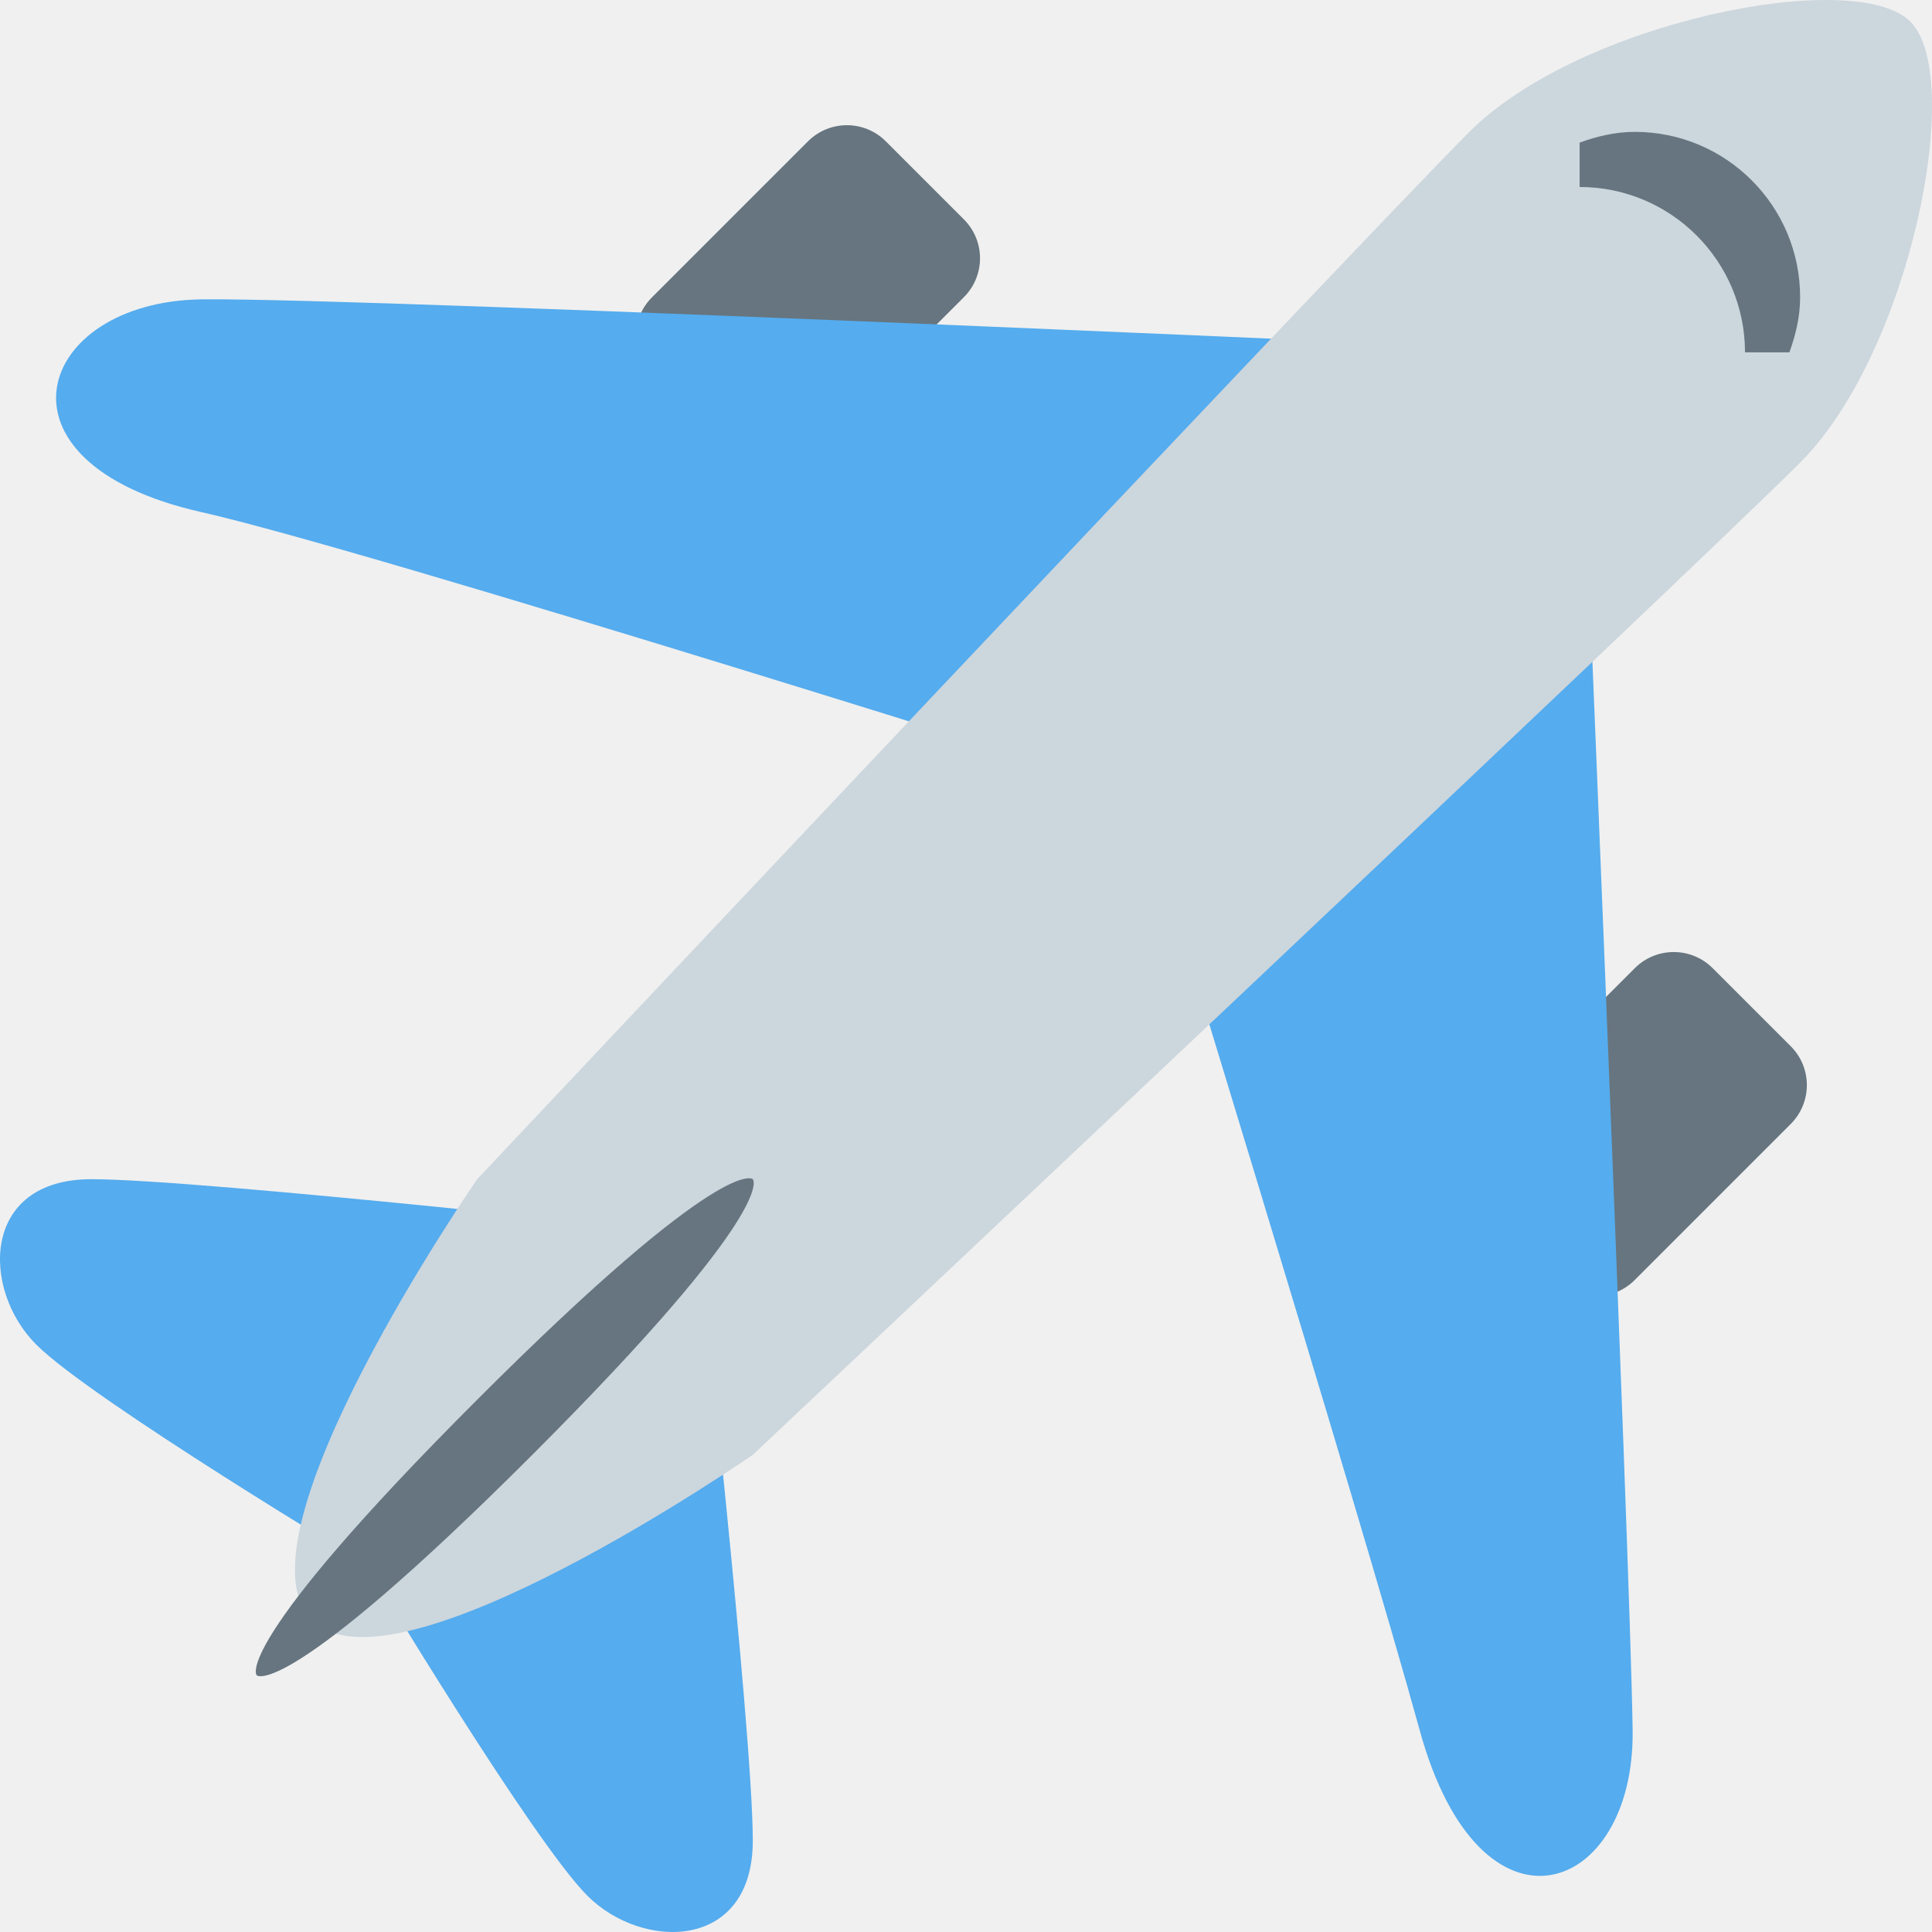
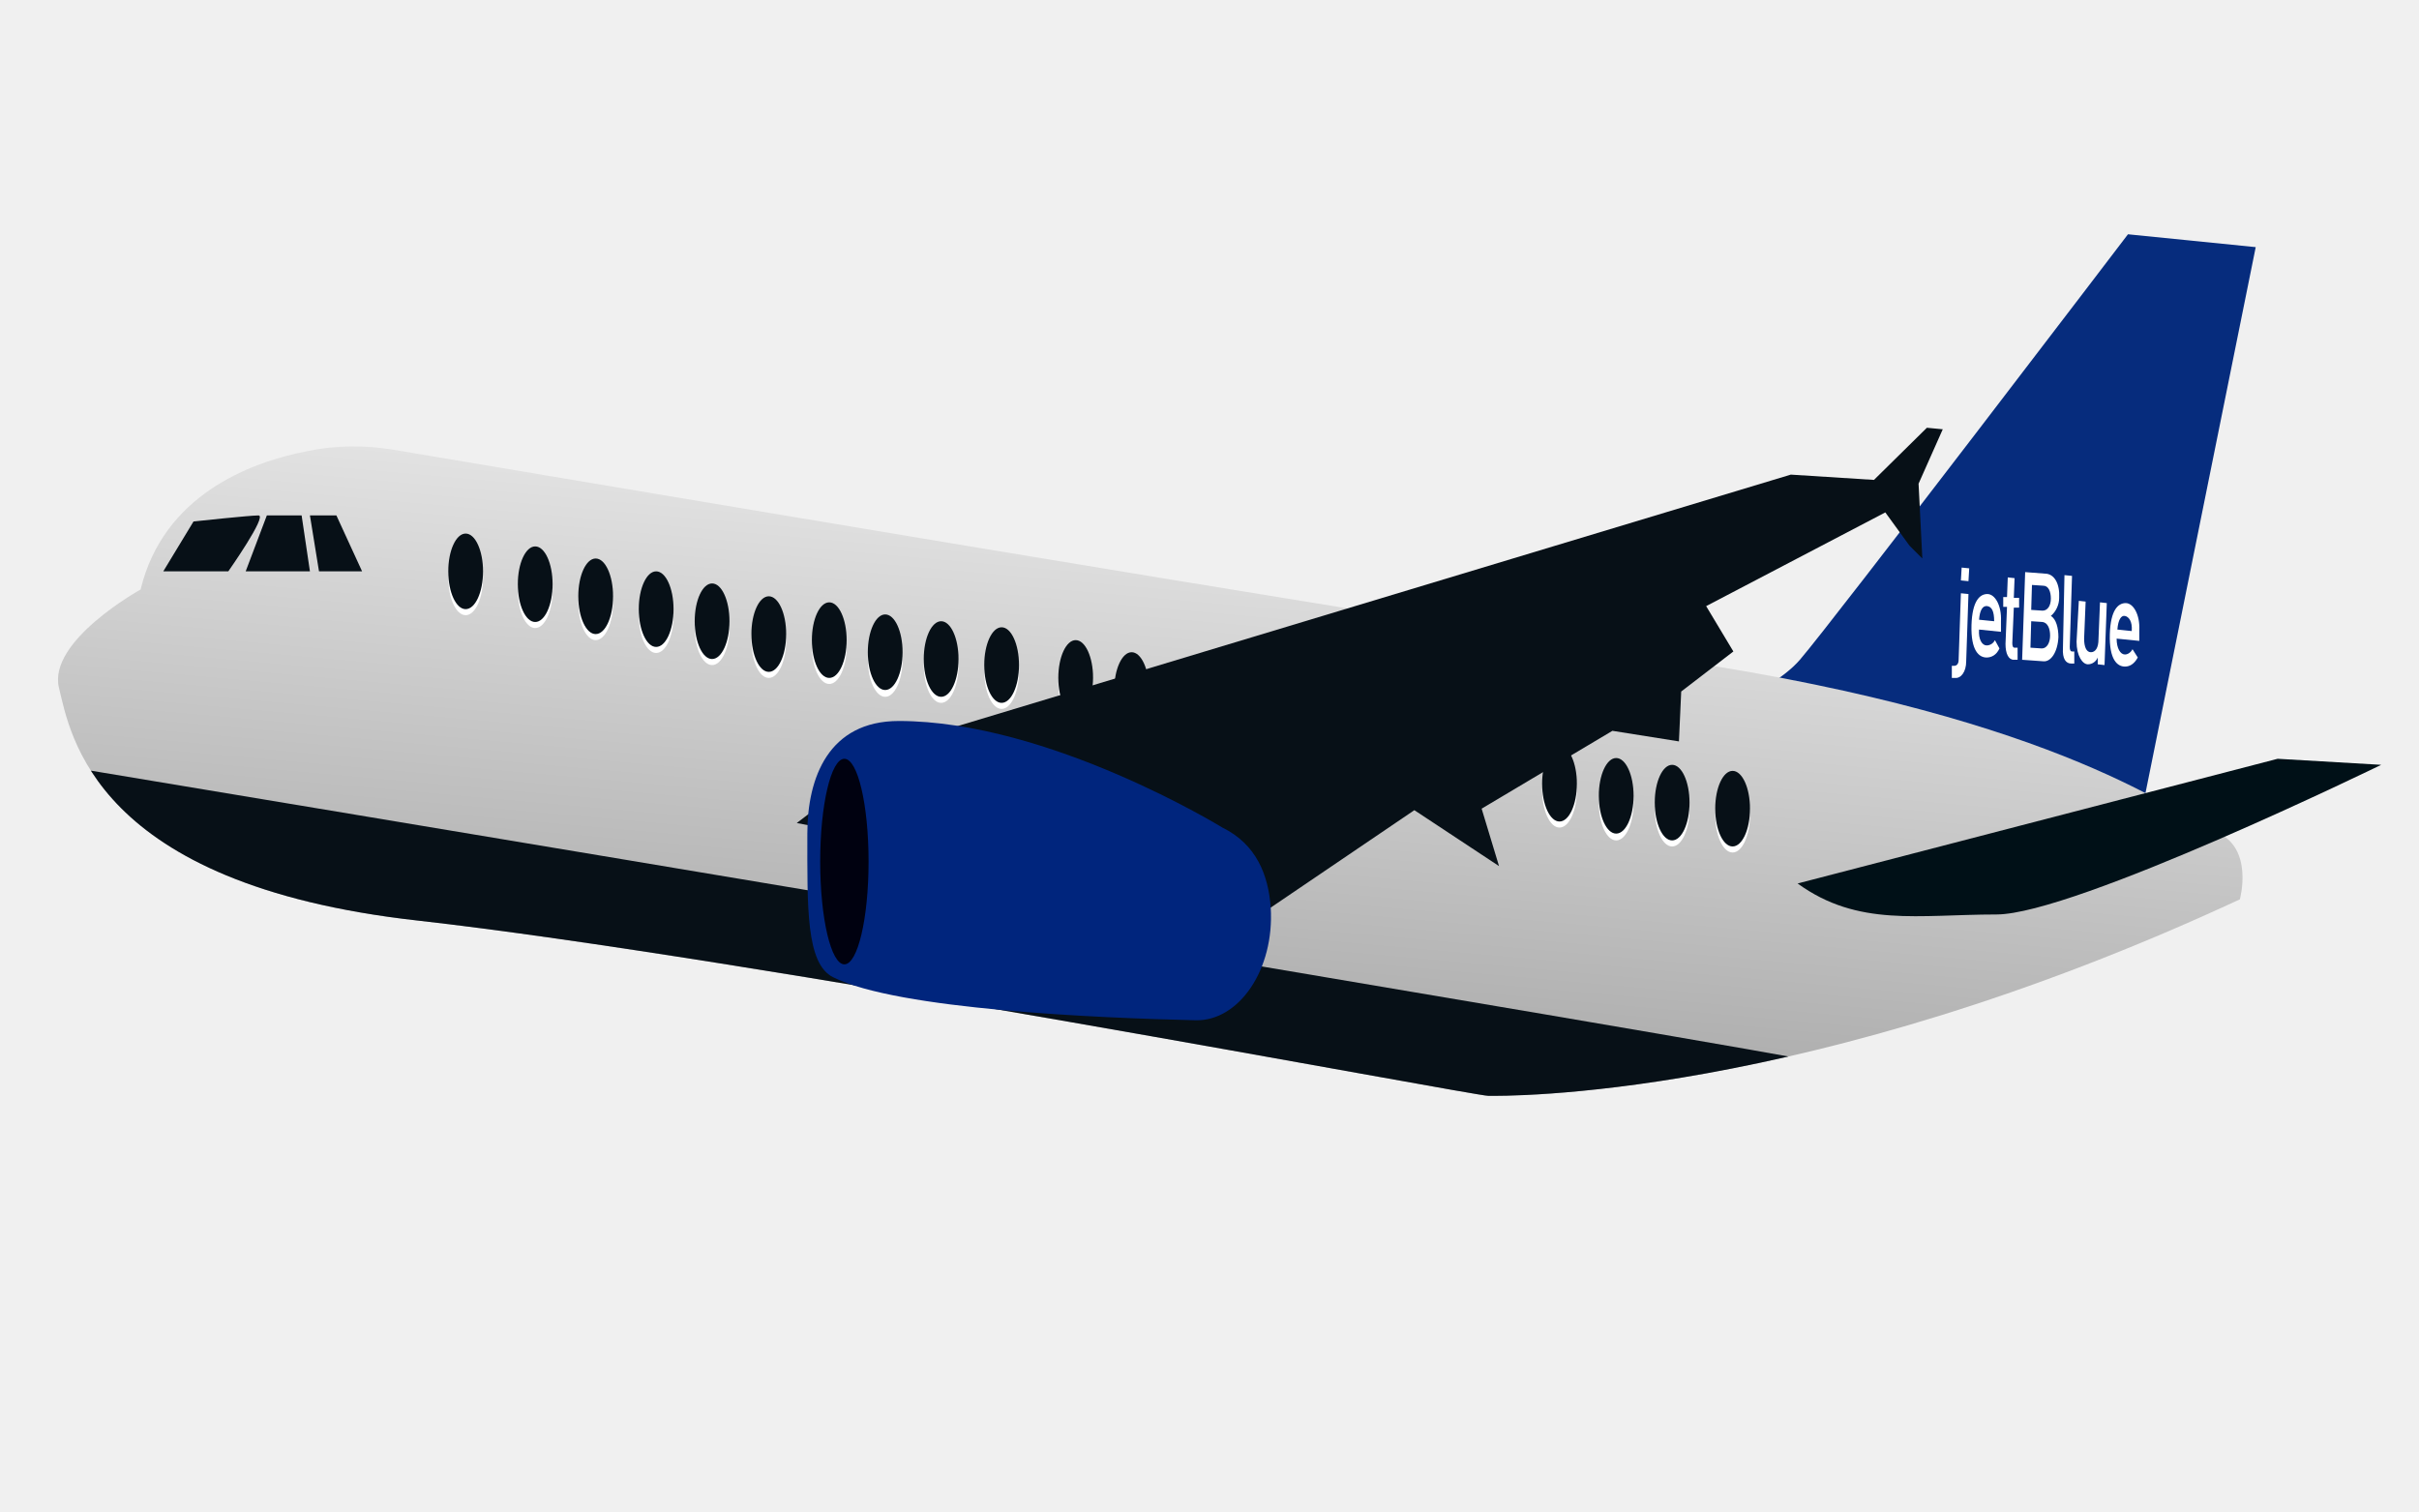
- <svg xmlns="http://www.w3.org/2000/svg" version="1.1" id="Capa_1" x="0px" y="0px" viewBox="0 0 512 512" style="enable-background:new 0 0 512 512;" xml:space="preserve">
+ <svg xmlns="http://www.w3.org/2000/svg" xmlns:xlink="http://www.w3.org/1999/xlink" version="1.1" id="Layer_1" x="0px" y="0px" viewBox="0 0 320 200" style="enable-background:new 0 0 320 200;" xml:space="preserve">
+   <style type="text/css">
+ 	.st0{fill:#87783D;}
+ 	.st1{fill:#062C7D;}
+ 	.st2{fill:url(#_Clipping_Path_2_1_);}
+ 	.st3{clip-path:url(#SVGID_2_);}
+ 	.st4{fill:#071017;}
+ 	.st5{fill:#FFFFFF;}
+ 	.st6{fill:#00257D;}
+ 	.st7{fill:#000110;}
+ 	.st8{fill:#001017;}
+ </style>
+   <path class="st0" d="M130.4,95.2l-0.1,11.7c-2.1,1.5-4.6,2.3-7.2,2.5c-4.6,0.4-2.4,1.5-2.4,1.5h15.2c0.5-0.6,0.5-1.5,0-2.1  c-0.9-1.1-4.3-2.1-4.3-2.1l0.1-11.5L130.4,95.2z" />
+   <path class="st0" d="M127.3,95.2l-0.1,11.7c-2.1,1.5-4.6,2.3-7.2,2.5c-4.6,0.4-2.4,1.5-2.4,1.5h15.2c0.5-0.6,0.5-1.5,0-2.1  c-0.9-1.1-4.3-2.1-4.3-2.1l0.1-11.5L127.3,95.2z" />
+   <path class="st1" d="M221.2,96.3c0,0,12.5-3.9,16.9-9S281.5,31,281.5,31l16.9,1.7l-15,74.3L221.2,96.3z" />
+   <linearGradient id="_Clipping_Path_2_1_" gradientUnits="userSpaceOnUse" x1="158.545" y1="168.1" x2="145.435" y2="21.6" gradientTransform="matrix(1 0 0 -1 0 200)">
+     <stop offset="0" style="stop-color:#FFFFFF" />
+     <stop offset="1" style="stop-color:#8B8B8B" />
+   </linearGradient>
+   <path id="_Clipping_Path_2" class="st2" d="M40.6,59.7c-7.7,1.5-19,5.9-22,18.3c0,0-12.3,6.8-10.8,13s4.6,26,47.4,30.8  S195,145,196.9,145s42,0.7,99.4-26c0,0,1.9-6.8-3.1-8.9s-20-15-70.5-22.6c-44.9-6.7-148.6-24.3-170.7-28  C48.3,58.9,44.4,58.9,40.6,59.7z" />
  <g>
-     <path style="fill:#66757F;" d="M433.229,339.205c-5.712,5.726-14.944,5.726-20.655,0l-20.655-20.655   c-5.726-5.712-5.726-14.958,0-20.655l41.312-41.312c5.712-5.712,14.944-5.712,20.655,0l20.655,20.655   c5.726,5.697,5.726,14.944,0,20.655L433.229,339.205z" />
-     <path style="fill:#66757F;" d="M214.108,120.088c-5.712,5.726-14.944,5.726-20.655,0l-20.655-20.655   c-5.726-5.712-5.726-14.958,0-20.655l41.312-41.312c5.712-5.712,14.944-5.712,20.655,0l20.655,20.655   c5.726,5.697,5.726,14.944,0,20.655L214.108,120.088z" />
+     <defs>
+       <path id="SVGID_1_" d="M40.6,59.7c-7.7,1.5-19,5.9-22,18.3c0,0-12.3,6.8-10.8,13s4.6,26,47.4,30.8S195,145,196.9,145    s42,0.7,99.4-26c0,0,1.9-6.8-3.1-8.9s-20-15-70.5-22.6c-44.9-6.7-148.6-24.3-170.7-28C48.3,58.9,44.4,58.9,40.6,59.7z" />
+     </defs>
+     <clipPath id="SVGID_2_">
+       <use xlink:href="#SVGID_1_" style="overflow:visible;" />
+     </clipPath>
+     <g class="st3">
+       <path class="st4" d="M11.6,101.9c0,0,226.1,37.6,230.8,39s-32.8,6.1-39.3,6.1S39.8,119.7,37.8,119S17.4,112.9,11.6,101.9z" />
+     </g>
  </g>
-   <g>
-     <path style="fill:#55ACEE;" d="M24.203,312.5c29.216,0,160.689,14.608,160.689,14.608S199.5,458.58,199.5,487.796   s-29.216,29.216-43.824,14.608c-14.608-14.608-58.432-87.648-58.432-87.648s-73.04-43.824-87.648-58.432S-5.013,312.5,24.203,312.5   " />
-     <path style="fill:#55ACEE;" d="M53.412,79.335c43.824-0.569,365.201,14.039,365.201,14.039s13.497,321.377,14.053,365.201   s-40.347,58.461-56.416,0.015c-16.069-58.447-74.501-248.352-74.501-248.352s-203.855-64.51-248.41-74.531   C-5.02,122.589,9.588,79.905,53.412,79.335" />
-   </g>
-   <path style="fill:#CCD6DD;" d="M389.405,34.947C418.621,5.731,491.661-8.877,506.269,5.731c14.608,14.608,0,87.648-29.216,116.864  C447.837,151.811,199.5,385.54,199.5,385.54s-94.952,65.736-116.864,43.824C60.724,407.452,126.46,312.5,126.46,312.5  S360.188,64.163,389.405,34.947" />
-   <g>
-     <path style="fill:#66757F;" d="M199.5,312.5c0,0,7.304,7.304-58.432,73.04s-73.04,58.432-73.04,58.432s-7.304-7.304,58.432-73.04   S199.5,312.5,199.5,312.5" />
-     <path style="fill:#66757F;" d="M418.621,49.555c24.205,0,43.824,19.619,43.824,43.824h11.759c1.665-4.602,2.849-9.422,2.849-14.608   c0-24.205-19.619-43.824-43.824-43.824c-5.186,0-10.022,1.184-14.608,2.849V49.555z" />
-   </g>
-   <g>
- </g>
-   <g>
- </g>
-   <g>
- </g>
-   <g>
- </g>
-   <g>
- </g>
-   <g>
- </g>
-   <g>
- </g>
-   <g>
- </g>
-   <g>
- </g>
-   <g>
- </g>
-   <g>
- </g>
-   <g>
- </g>
-   <g>
- </g>
-   <g>
- </g>
-   <g>
- </g>
+   <ellipse class="st5" cx="142.3" cy="90.5" rx="2.3" ry="5" />
+   <ellipse class="st4" cx="142.3" cy="89.7" rx="2.3" ry="5" />
+   <ellipse class="st5" cx="149.7" cy="92.1" rx="2.3" ry="5" />
+   <ellipse class="st4" cx="149.7" cy="91.3" rx="2.3" ry="5" />
+   <ellipse class="st5" cx="157.1" cy="93" rx="2.3" ry="5" />
+   <ellipse class="st4" cx="157.1" cy="92.1" rx="2.3" ry="5" />
+   <ellipse class="st5" cx="165.1" cy="93.8" rx="2.3" ry="5" />
+   <ellipse class="st4" cx="165.1" cy="93" rx="2.3" ry="5" />
+   <path class="st4" d="M25.6,69c0,0,7.4-0.8,8.6-0.8s-4,7.4-4,7.4h-8.6L25.6,69z" />
+   <polygon class="st4" points="35.3,68.2 39.9,68.2 41,75.6 32.5,75.6 " />
+   <polygon class="st4" points="41,68.2 44.5,68.2 47.9,75.6 42.2,75.6 " />
+   <polygon class="st4" points="119.3,98.3 236.9,62.8 247.9,63.5 254.9,56.6 257,56.8 253.8,64 254.3,73.9 252.6,72.2 249.4,67.8   225.7,80.2 229.3,86.2 222.4,91.5 222.1,98.1 213.3,96.7 196,107 198.3,114.6 187.1,107.2 167.2,120.7 105.4,108.9 " />
+   <path class="st6" d="M161.7,109.5c0,0-22.9-14.1-42.8-14.1c-9.3,0-12.1,7.5-12.1,14.9c0,9.7-0.2,17.2,3.4,19  c8.6,4.3,35.2,5.4,48,5.7c5.7,0.1,10.4-6.7,9.9-14.9C167.8,115.8,166.2,111.7,161.7,109.5z" />
+   <ellipse class="st7" cx="111.7" cy="114" rx="3.2" ry="13.6" />
+   <path class="st8" d="M237.8,116.9l63.5-16.5l13.7,0.8c0,0-40.6,19.8-50.9,19.8S245.8,122.7,237.8,116.9z" />
+   <path id="path19" class="st5" d="M259.4,78.5l1,0.1l-0.3,8.9c0,1.4-0.7,2.3-1.5,2.2h-0.4l0-1.6h0.3c0.3,0,0.6-0.2,0.6-0.8  L259.4,78.5L259.4,78.5z M259.5,75.1l1,0.1l-0.1,1.7l-1-0.1L259.5,75.1z" />
+   <path id="path21" class="st5" d="M261.8,82c0.1-1.3,0.5-1.9,1.1-1.8s0.9,0.7,0.9,2L261.8,82L261.8,82z M264.7,83.6v-1.4  c0.1-2.1-0.8-3.6-1.8-3.6s-2,0.9-2.1,4.1c-0.1,3.4,1,4.3,2,4.3c0.6,0,1.3-0.3,1.7-1.2l-0.6-1.1c-0.2,0.4-0.6,0.7-1.1,0.7  c-0.6,0-1.1-0.8-1-2.1L264.7,83.6L264.7,83.6z" />
+   <path id="path23" class="st5" d="M265.6,76.4l0.9,0.1l-0.1,2.6h0.7v1.3h-0.7l-0.2,4.7c0,0.4,0.1,0.6,0.3,0.6h0.4l0,1.6h-0.5  c-0.7,0-1.1-0.8-1.1-2.1l0.2-4.9H265v-1.3h0.5L265.6,76.4L265.6,76.4z" />
+   <path id="path25" class="st5" d="M270.2,82.3c0.7,0.1,1,0.9,1,1.8s-0.4,1.7-1.1,1.7l-1.5-0.1l0.1-3.5L270.2,82.3L270.2,82.3z   M267.5,87.3l2.8,0.2c1,0.1,1.9-1.2,2-3.2c0-1.2-0.3-2.4-1-2.8l0,0c0.7-0.6,1.1-1.5,1.1-2.4c0.1-1.8-0.6-3.2-1.9-3.2l-2.6-0.2  L267.5,87.3L267.5,87.3z M270.3,77.5c0.7,0,1,0.8,1,1.7s-0.4,1.6-1.1,1.6l-1.5-0.1l0.1-3.3L270.3,77.5L270.3,77.5z" />
+   <path id="path27" class="st5" d="M273.1,76.1l1,0.1l-0.3,9.4c0,0.4,0.1,0.6,0.3,0.6h0.3l0,1.6h-0.4c-0.7,0-1.2-0.6-1.1-2.1  L273.1,76.1L273.1,76.1z" />
+   <path id="path29" class="st5" d="M275,79.5l0.9,0.1l-0.2,4.9c0,1.1,0.3,1.8,0.9,1.8s1-0.6,1-1.7l0.2-4.9l0.9,0.1l-0.3,8.2l-0.9-0.1  v-0.9l0,0c-0.2,0.5-0.7,0.9-1.3,0.9c-0.7,0-1.5-1.1-1.5-3L275,79.5L275,79.5z" />
+   <path id="path31" class="st5" d="M280.1,83.3c0.1-1.3,0.5-1.9,1-1.8s1,0.7,0.9,2L280.1,83.3L280.1,83.3z M283,84.8l0-1.4  c0.1-2.1-0.8-3.6-1.8-3.6s-2,0.9-2.1,4.1c-0.1,3.4,1,4.3,2,4.3c0.6,0,1.2-0.3,1.7-1.2l-0.7-1.1c-0.2,0.4-0.6,0.7-1,0.7  c-0.6,0-1.1-0.8-1.1-2.1L283,84.8L283,84.8z" />
+   <ellipse class="st5" cx="206.3" cy="104.5" rx="2.3" ry="5" />
+   <ellipse class="st4" cx="206.3" cy="103.7" rx="2.3" ry="5" />
+   <ellipse class="st5" cx="213.8" cy="106.2" rx="2.3" ry="5" />
+   <ellipse class="st4" cx="213.8" cy="105.3" rx="2.3" ry="5" />
+   <ellipse class="st5" cx="221.2" cy="107" rx="2.3" ry="5" />
+   <ellipse class="st4" cx="221.2" cy="106.2" rx="2.3" ry="5" />
+   <ellipse class="st5" cx="229.2" cy="107.8" rx="2.3" ry="5" />
+   <ellipse class="st4" cx="229.2" cy="107" rx="2.3" ry="5" />
+   <ellipse class="st5" cx="61.6" cy="76.4" rx="2.3" ry="5" />
+   <ellipse class="st4" cx="61.6" cy="75.6" rx="2.3" ry="5" />
+   <ellipse class="st5" cx="70.8" cy="78.1" rx="2.3" ry="5" />
+   <ellipse class="st4" cx="70.8" cy="77.3" rx="2.3" ry="5" />
+   <ellipse class="st5" cx="78.8" cy="79.7" rx="2.3" ry="5" />
+   <ellipse class="st4" cx="78.8" cy="78.9" rx="2.3" ry="5" />
+   <ellipse class="st5" cx="86.8" cy="81.4" rx="2.3" ry="5" />
+   <ellipse class="st4" cx="86.8" cy="80.6" rx="2.3" ry="5" />
+   <ellipse class="st5" cx="94.2" cy="83" rx="2.3" ry="5" />
+   <ellipse class="st4" cx="94.2" cy="82.2" rx="2.3" ry="5" />
+   <ellipse class="st5" cx="101.7" cy="84.7" rx="2.3" ry="5" />
+   <ellipse class="st4" cx="101.7" cy="83.9" rx="2.3" ry="5" />
+   <ellipse class="st5" cx="109.7" cy="85.5" rx="2.3" ry="5" />
+   <ellipse class="st4" cx="109.7" cy="84.7" rx="2.3" ry="5" />
+   <ellipse class="st5" cx="117.1" cy="87.2" rx="2.3" ry="5" />
+   <ellipse class="st4" cx="117.1" cy="86.3" rx="2.3" ry="5" />
+   <ellipse class="st5" cx="124.5" cy="88" rx="2.3" ry="5" />
+   <ellipse class="st4" cx="124.5" cy="87.2" rx="2.3" ry="5" />
+   <ellipse class="st5" cx="132.5" cy="88.8" rx="2.3" ry="5" />
+   <ellipse class="st4" cx="132.5" cy="88" rx="2.3" ry="5" />
</svg>
